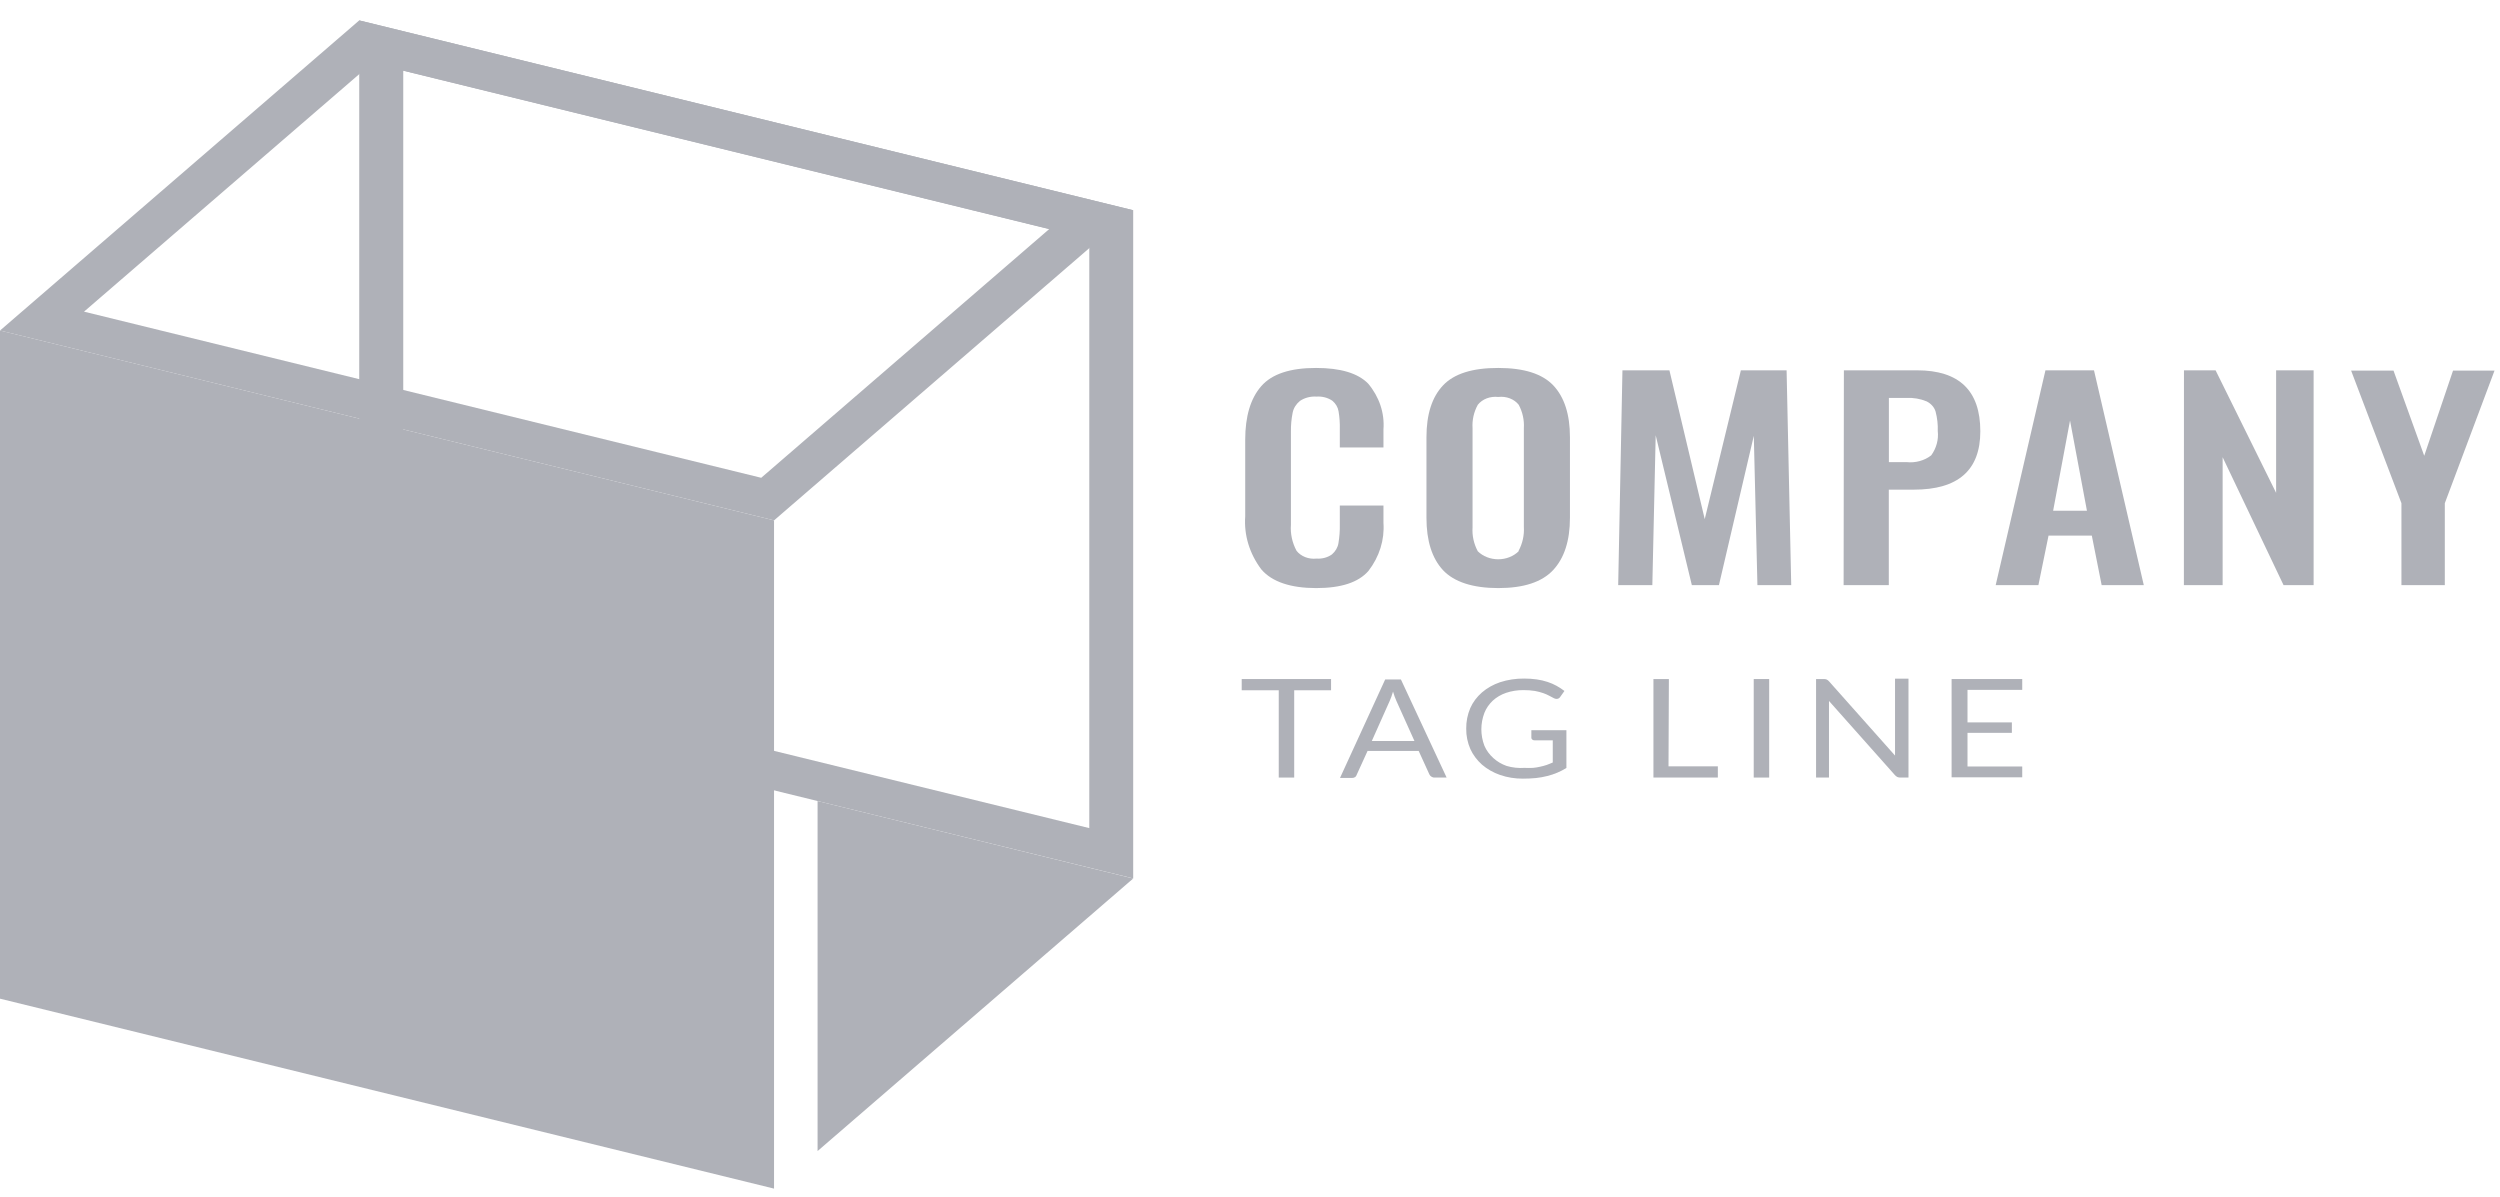
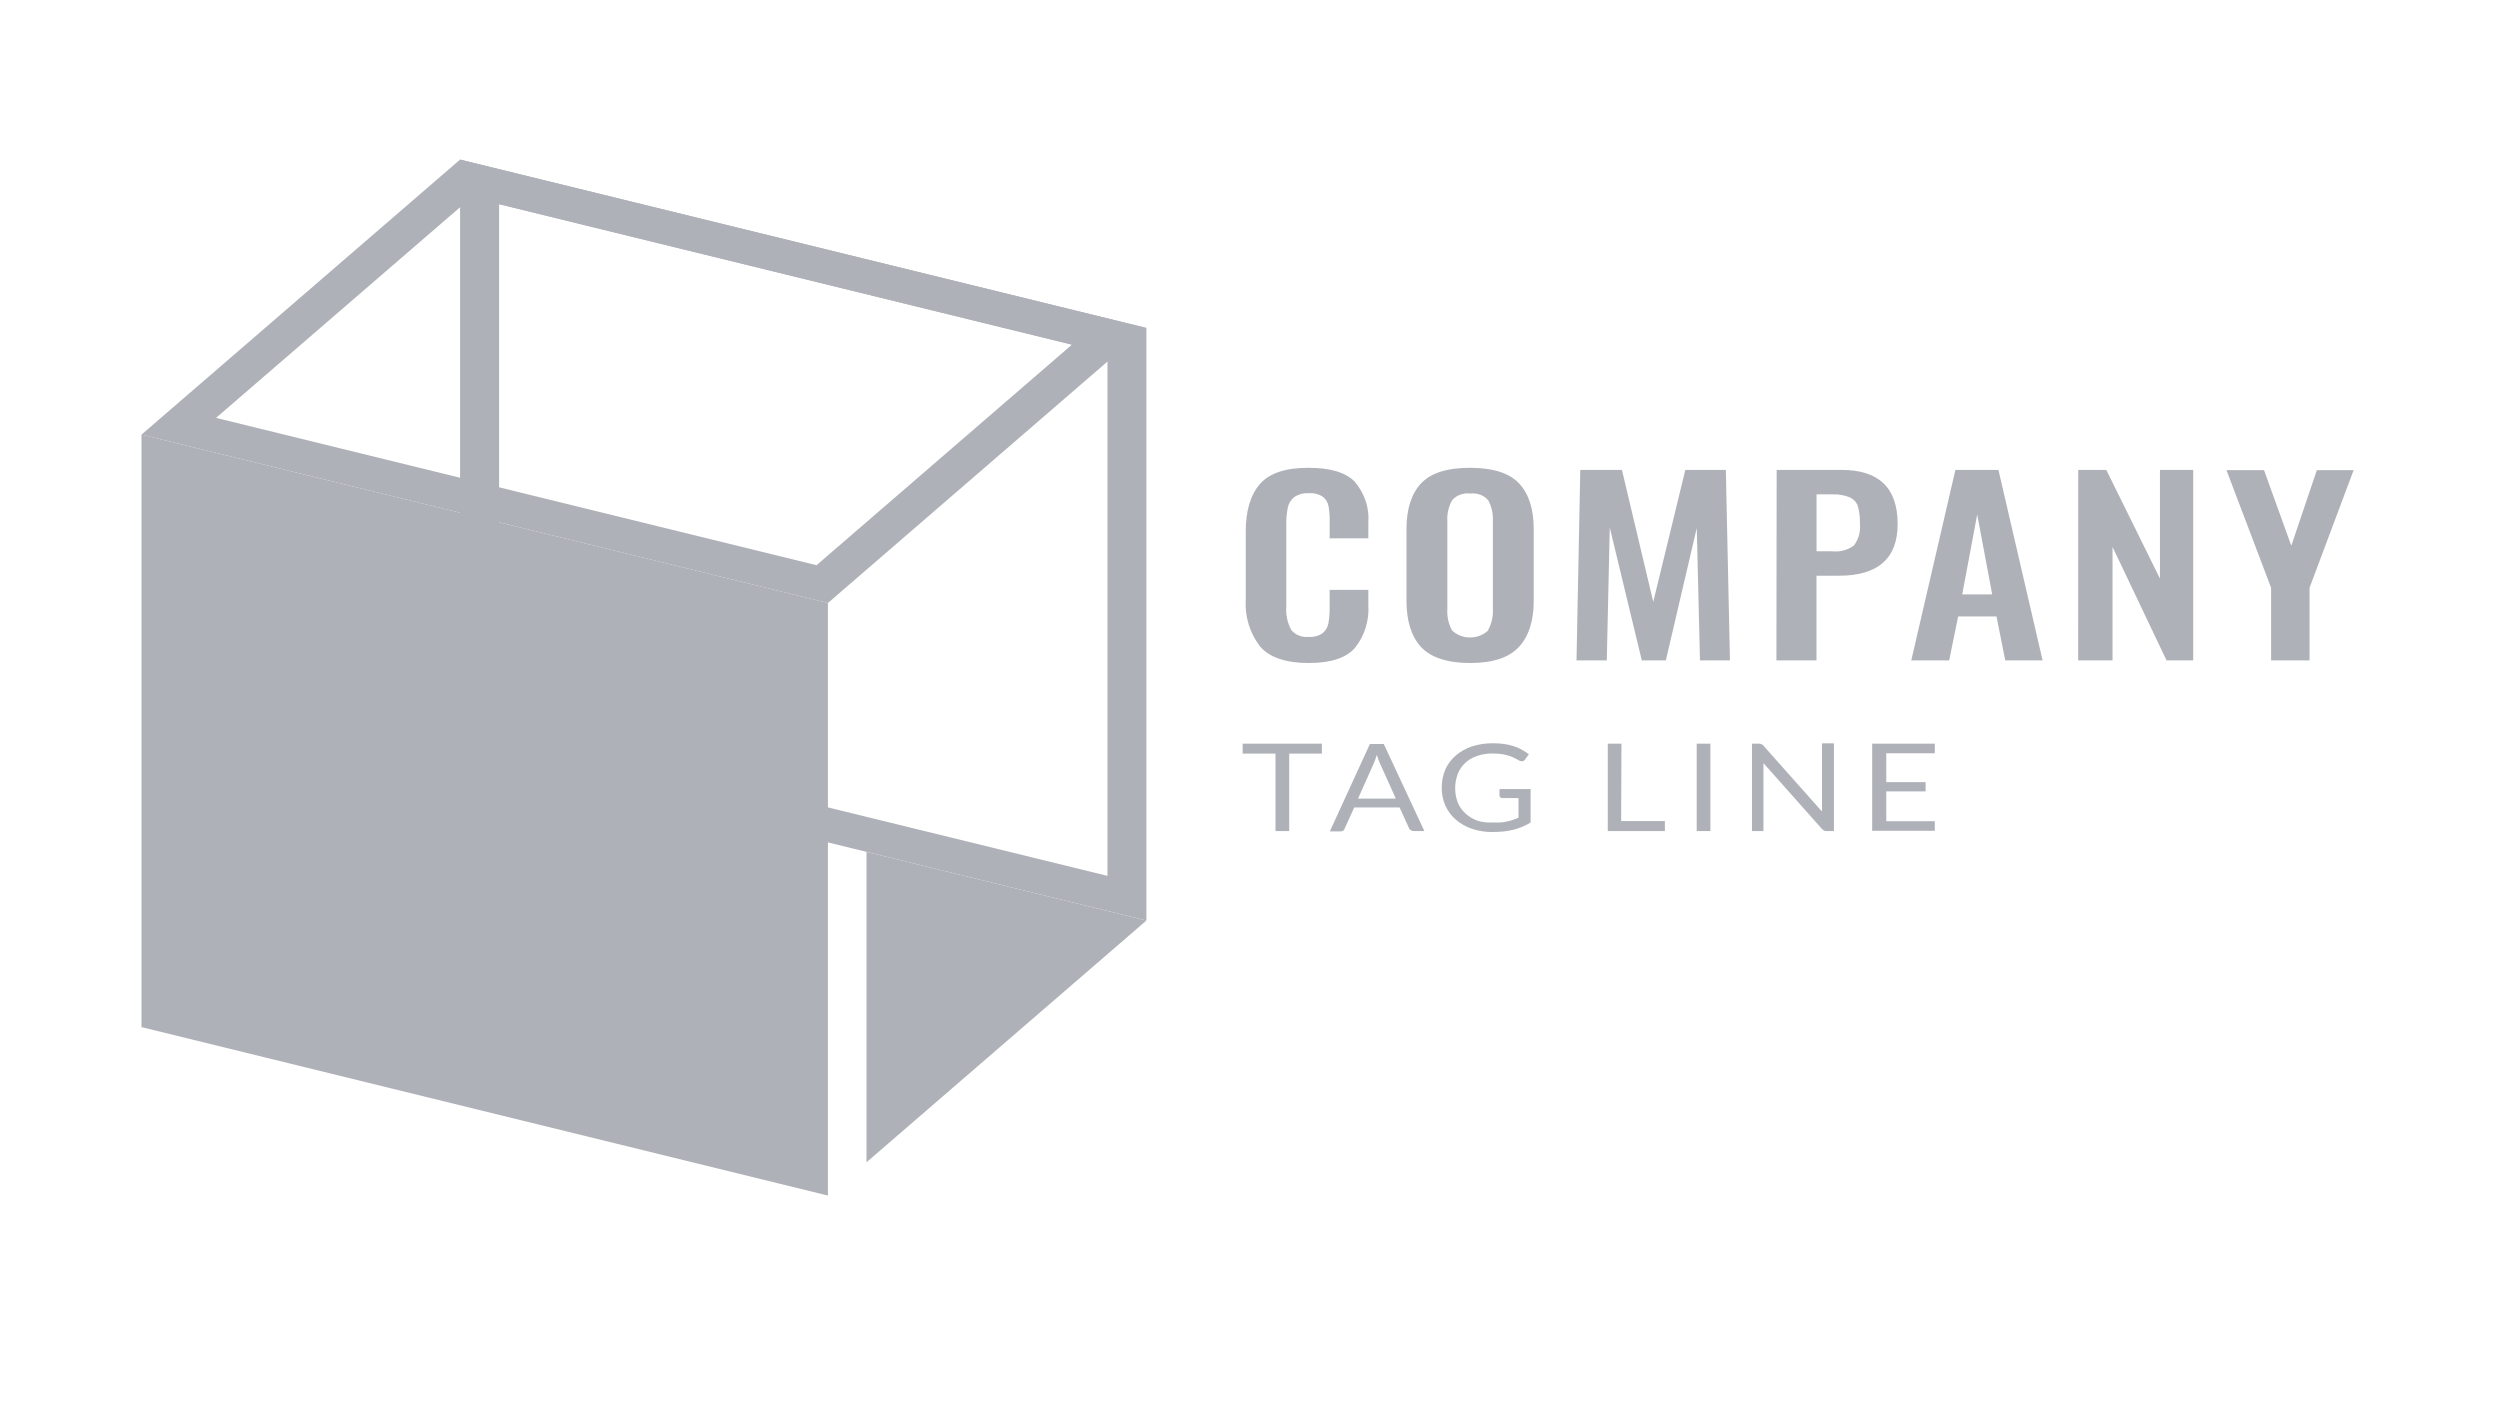
- <svg xmlns="http://www.w3.org/2000/svg" width="94" height="45" viewBox="0 0 94 45" fill="none">
-   <path d="M47.425 21.408C46.982 20.818 46.77 20.121 46.82 19.42V16.536C46.82 15.653 47.021 14.981 47.422 14.521C47.822 14.062 48.511 13.833 49.487 13.835C50.404 13.835 51.056 14.031 51.441 14.422C51.861 14.921 52.065 15.531 52.018 16.146V16.824H50.377V16.137C50.383 15.913 50.367 15.688 50.33 15.466C50.306 15.314 50.223 15.173 50.095 15.067C49.927 14.953 49.715 14.897 49.501 14.912C49.276 14.897 49.053 14.956 48.876 15.076C48.733 15.194 48.637 15.348 48.604 15.516C48.557 15.751 48.535 15.99 48.539 16.229V19.728C48.513 20.065 48.586 20.403 48.75 20.71C48.831 20.814 48.945 20.896 49.077 20.948C49.21 21 49.356 21.019 49.501 21.003C49.711 21.018 49.919 20.962 50.082 20.845C50.215 20.73 50.301 20.581 50.326 20.42C50.364 20.188 50.382 19.953 50.377 19.719V19.009H52.018V19.657C52.064 20.299 51.865 20.936 51.451 21.47C51.074 21.898 50.431 22.112 49.487 22.112C48.543 22.112 47.829 21.883 47.425 21.408Z" fill="#AFB1B8" />
-   <path d="M54.257 21.438C53.842 20.989 53.635 20.335 53.635 19.47V16.437C53.635 15.58 53.842 14.932 54.257 14.492C54.671 14.052 55.364 13.833 56.336 13.835C57.301 13.835 57.99 14.054 58.405 14.492C58.819 14.932 59.03 15.58 59.03 16.437V19.47C59.03 20.326 58.819 20.983 58.398 21.435C57.977 21.886 57.291 22.112 56.336 22.112C55.381 22.112 54.675 21.883 54.257 21.438ZM57.1 20.71C57.249 20.429 57.316 20.121 57.297 19.813V16.099C57.316 15.797 57.25 15.495 57.104 15.22C57.02 15.113 56.904 15.03 56.769 14.978C56.633 14.926 56.483 14.908 56.336 14.926C56.188 14.909 56.038 14.927 55.902 14.978C55.766 15.03 55.649 15.114 55.565 15.22C55.415 15.494 55.348 15.796 55.368 16.099V19.83C55.347 20.139 55.415 20.447 55.565 20.728C55.66 20.822 55.779 20.898 55.911 20.95C56.043 21.002 56.187 21.029 56.333 21.029C56.478 21.029 56.622 21.002 56.754 20.95C56.887 20.898 57.005 20.822 57.1 20.728V20.71Z" fill="#AFB1B8" />
-   <path d="M61.004 13.924H62.77L64.098 19.519L65.457 13.924H67.176L67.35 22H66.079L65.943 16.387L64.632 22H63.613L62.254 16.366L62.128 22H60.844L61.004 13.924Z" fill="#AFB1B8" />
-   <path d="M69.33 13.924H72.082C73.667 13.924 74.46 14.688 74.46 16.217C74.46 17.681 73.625 18.413 71.956 18.411H71.019V22H69.32L69.33 13.924ZM71.681 17.375C71.849 17.394 72.019 17.381 72.181 17.336C72.342 17.292 72.49 17.219 72.615 17.12C72.81 16.848 72.896 16.527 72.86 16.208C72.869 15.962 72.841 15.715 72.778 15.475C72.754 15.395 72.712 15.319 72.653 15.253C72.595 15.187 72.522 15.132 72.439 15.091C72.203 14.993 71.942 14.949 71.681 14.962H71.022V17.375H71.681Z" fill="#AFB1B8" />
-   <path d="M76.909 13.924H78.734L80.606 22H79.022L78.652 20.138H77.025L76.644 22H75.038L76.909 13.924ZM78.469 19.203L77.833 15.812L77.198 19.203H78.469Z" fill="#AFB1B8" />
-   <path d="M82.117 13.924H83.306L85.582 18.531V13.924H86.992V22H85.861L83.571 17.191V22H82.114L82.117 13.924Z" fill="#AFB1B8" />
-   <path d="M90.294 18.921L88.402 13.935H89.996L91.151 17.138L92.234 13.935H93.794L91.925 18.921V22H90.294V18.921Z" fill="#AFB1B8" />
-   <path d="M50.048 25.532V25.954H48.662V29.236H48.081V25.954H46.688V25.532H50.048Z" fill="#AFB1B8" />
-   <path d="M54.393 29.236H53.944C53.899 29.239 53.854 29.226 53.819 29.201C53.785 29.18 53.759 29.15 53.744 29.116L53.343 28.236H51.42L51.019 29.116C51.008 29.153 50.987 29.187 50.958 29.216C50.922 29.24 50.878 29.253 50.832 29.251H50.384L52.083 25.547H52.674L54.393 29.236ZM51.58 27.861H53.183L52.504 26.353C52.454 26.239 52.412 26.123 52.378 26.004C52.354 26.075 52.334 26.142 52.314 26.201L52.252 26.356L51.58 27.861Z" fill="#AFB1B8" />
-   <path d="M57.321 28.872C57.428 28.877 57.534 28.877 57.64 28.872C57.732 28.864 57.823 28.849 57.912 28.828C57.995 28.811 58.077 28.788 58.157 28.761C58.232 28.735 58.306 28.702 58.384 28.67V27.837H57.705C57.688 27.838 57.671 27.836 57.656 27.831C57.64 27.826 57.625 27.818 57.613 27.808C57.602 27.799 57.593 27.789 57.587 27.777C57.581 27.765 57.579 27.753 57.579 27.74V27.456H58.897V28.875C58.79 28.942 58.676 29.001 58.558 29.051C58.437 29.103 58.31 29.145 58.181 29.177C58.042 29.213 57.9 29.238 57.756 29.254C57.591 29.27 57.426 29.277 57.26 29.277C56.967 29.279 56.676 29.233 56.404 29.139C56.15 29.051 55.918 28.919 55.724 28.752C55.535 28.583 55.386 28.384 55.286 28.166C55.179 27.92 55.126 27.659 55.13 27.397C55.126 27.133 55.178 26.871 55.283 26.623C55.38 26.403 55.53 26.203 55.721 26.036C55.915 25.869 56.146 25.739 56.401 25.652C56.691 25.557 57 25.511 57.311 25.514C57.469 25.514 57.627 25.524 57.783 25.546C57.921 25.566 58.057 25.597 58.187 25.64C58.306 25.678 58.42 25.728 58.527 25.787C58.631 25.845 58.73 25.909 58.823 25.98L58.66 26.209C58.647 26.23 58.628 26.247 58.605 26.26C58.581 26.272 58.554 26.279 58.527 26.279C58.489 26.278 58.453 26.268 58.422 26.25C58.371 26.227 58.316 26.197 58.255 26.162C58.183 26.123 58.107 26.09 58.028 26.062C57.926 26.027 57.822 26 57.715 25.98C57.573 25.958 57.428 25.947 57.284 25.948C57.06 25.946 56.837 25.981 56.628 26.051C56.439 26.116 56.269 26.216 56.129 26.344C55.988 26.477 55.88 26.634 55.813 26.805C55.661 27.206 55.661 27.638 55.813 28.039C55.887 28.213 56.003 28.372 56.153 28.506C56.292 28.633 56.461 28.733 56.648 28.799C56.864 28.863 57.093 28.888 57.321 28.872Z" fill="#AFB1B8" />
-   <path d="M62.736 28.814H64.591V29.236H62.169V25.532H62.75L62.736 28.814Z" fill="#AFB1B8" />
-   <path d="M66.521 29.236H65.94V25.532H66.521V29.236Z" fill="#AFB1B8" />
-   <path d="M68.681 25.549C68.716 25.566 68.746 25.589 68.77 25.617L71.253 28.409C71.25 28.365 71.25 28.321 71.253 28.277C71.253 28.236 71.253 28.195 71.253 28.157V25.517H71.759V29.236H71.467C71.424 29.239 71.38 29.232 71.341 29.216C71.306 29.197 71.275 29.173 71.25 29.145L68.77 26.356C68.77 26.4 68.77 26.441 68.77 26.482C68.77 26.523 68.77 26.561 68.77 26.596V29.236H68.284V25.532H68.586C68.619 25.532 68.651 25.538 68.681 25.549Z" fill="#AFB1B8" />
-   <path d="M76.036 25.532V25.939H73.978V27.162H75.646V27.555H73.978V28.82H76.036V29.227H73.38V25.532H76.036Z" fill="#AFB1B8" />
-   <path d="M15.162 2.656L40.957 8.979V31.137L15.162 24.816V2.656ZM13.507 0.767V25.893L42.608 33.029V7.905L13.507 0.767Z" fill="#AFB1B8" />
-   <path d="M29.104 44.692L0 37.55V12.427L29.104 19.566V44.692Z" fill="#AFB1B8" />
-   <path d="M13.99 2.371L39.448 8.615L28.622 17.965L3.159 11.718L13.99 2.371ZM13.507 0.767L0 12.428L29.104 19.566L42.608 7.905L13.507 0.767Z" fill="#AFB1B8" />
-   <path d="M30.741 43.279L42.608 33.032L30.741 30.119V43.279Z" fill="#AFB1B8" />
+ <svg xmlns="http://www.w3.org/2000/svg" width="106" height="60" fill="none">
+   <path d="M53.425 27.408a2.947 2.947 0 01-.605-1.988v-2.884c0-.883.2-1.555.602-2.015.4-.46 1.089-.688 2.065-.686.917 0 1.569.196 1.953.587.42.499.625 1.109.578 1.724v.678h-1.64v-.687c.005-.224-.01-.449-.048-.671a.65.65 0 00-.235-.399.95.95 0 00-.594-.155 1.005 1.005 0 00-.625.164.768.768 0 00-.272.44 3.332 3.332 0 00-.065.713v3.499c-.026.337.047.675.21.982a.77.77 0 00.328.238.9.9 0 00.424.055.893.893 0 00.58-.158.704.704 0 00.245-.425c.038-.232.056-.467.051-.701v-.71h1.641v.648a2.64 2.64 0 01-.567 1.813c-.377.428-1.02.642-1.964.642s-1.658-.229-2.062-.704zM60.257 27.438c-.415-.45-.622-1.103-.622-1.968v-3.033c0-.857.207-1.505.622-1.945.414-.44 1.107-.659 2.079-.657.965 0 1.654.22 2.069.657.414.44.625 1.088.625 1.945v3.032c0 .857-.21 1.514-.632 1.966-.421.451-1.107.677-2.062.677-.955 0-1.661-.229-2.08-.674zm2.843-.728c.149-.28.216-.589.197-.897v-3.714a1.65 1.65 0 00-.193-.88.776.776 0 00-.335-.241.907.907 0 00-.433-.052.918.918 0 00-.434.052.786.786 0 00-.337.241c-.15.275-.217.578-.197.88v3.731c-.02.309.047.617.197.898.095.094.214.17.346.222a1.158 1.158 0 00.843 0c.133-.052.25-.128.346-.222v-.018zM67.004 19.924h1.766l1.328 5.595 1.36-5.595h1.718L73.35 28h-1.271l-.136-5.613L70.632 28h-1.02l-1.358-5.634L68.128 28h-1.284l.16-8.076zM75.33 19.924h2.752c1.585 0 2.378.764 2.378 2.293 0 1.464-.835 2.196-2.504 2.194h-.937V28H75.32l.01-8.077zm2.351 3.451c.168.019.338.006.5-.039.16-.044.31-.117.434-.216.195-.273.281-.593.245-.912a2.525 2.525 0 00-.082-.733.594.594 0 00-.125-.222.703.703 0 00-.214-.162 1.759 1.759 0 00-.758-.13h-.659v2.414h.66zM82.91 19.924h1.824L86.606 28h-1.584l-.37-1.862h-1.627L82.645 28h-1.607l1.871-8.076zm1.559 5.279l-.636-3.39-.635 3.39h1.27zM88.117 19.924h1.19l2.275 4.607v-4.607h1.41V28h-1.131l-2.29-4.81V28h-1.457l.003-8.076zM96.294 24.92l-1.892-4.985h1.594l1.155 3.203 1.083-3.203h1.56l-1.869 4.986V28h-1.63v-3.08zM56.048 31.532v.422h-1.386v3.282h-.581v-3.282h-1.393v-.422h3.36zM60.393 35.236h-.449a.2.2 0 01-.126-.035.194.194 0 01-.074-.085l-.401-.88H57.42l-.4.88a.243.243 0 01-.062.1.208.208 0 01-.126.035h-.448l1.699-3.704h.59l1.72 3.69zm-2.813-1.375h1.603l-.68-1.508a2.699 2.699 0 01-.125-.349c-.024.07-.044.138-.064.197l-.062.155-.672 1.505zM63.321 34.872c.107.005.213.005.32 0 .091-.008.182-.023.271-.044.083-.017.165-.04.245-.067.075-.027.15-.059.227-.091v-.833h-.679a.137.137 0 01-.092-.03.086.086 0 01-.026-.03.074.074 0 01-.008-.037v-.284h1.318v1.42a2.578 2.578 0 01-.716.301c-.14.036-.281.061-.425.077-.165.016-.33.023-.496.023a2.59 2.59 0 01-.856-.138 2.09 2.09 0 01-.68-.387 1.79 1.79 0 01-.438-.587 1.851 1.851 0 01-.156-.768 1.92 1.92 0 01.153-.774c.097-.22.247-.42.438-.587.194-.167.425-.297.68-.384.29-.095.6-.142.91-.138.158 0 .316.01.472.032.138.02.274.051.404.094.12.038.233.088.34.147.104.058.203.122.296.193l-.163.229a.142.142 0 01-.055.05.17.17 0 01-.078.02.222.222 0 01-.105-.029 2.113 2.113 0 01-.167-.088 1.504 1.504 0 00-.227-.1 2.127 2.127 0 00-.313-.082 2.614 2.614 0 00-.431-.032 2.009 2.009 0 00-.656.103c-.189.065-.36.165-.5.293a1.29 1.29 0 00-.315.46 1.732 1.732 0 000 1.235c.074.175.19.333.34.467.139.127.308.227.495.293.216.064.445.089.673.073zM68.736 34.814h1.855v.422H68.17v-3.704h.58l-.013 3.282zM72.52 35.236h-.58v-3.704h.58v3.704zM74.681 31.55a.28.28 0 01.089.067l2.483 2.792a.881.881 0 010-.132V31.517h.506v3.72h-.292a.275.275 0 01-.126-.021.328.328 0 01-.091-.07l-2.48-2.79v2.88h-.486v-3.704h.302c.033 0 .066.006.095.017zM82.036 31.532v.407h-2.058v1.223h1.668v.393h-1.668v1.264h2.058v.408H79.38v-3.695h2.656zM21.162 8.656l25.795 6.323v22.158l-25.795-6.32V8.655zm-1.655-1.89v25.127l29.1 7.136V13.905l-29.1-7.138z" fill="#AFB1B8" />
+   <path d="M35.104 50.692L6 43.55V18.427l29.104 7.139v25.126z" fill="#AFB1B8" />
+   <path d="M19.99 8.371l25.458 6.244-10.827 9.35L9.16 17.718 19.99 8.37zm-.483-1.604L6 18.427l29.104 7.14 13.504-11.662-29.1-7.138zM36.741 49.279L48.608 39.03 36.74 36.12v13.16z" fill="#AFB1B8" />
</svg>
